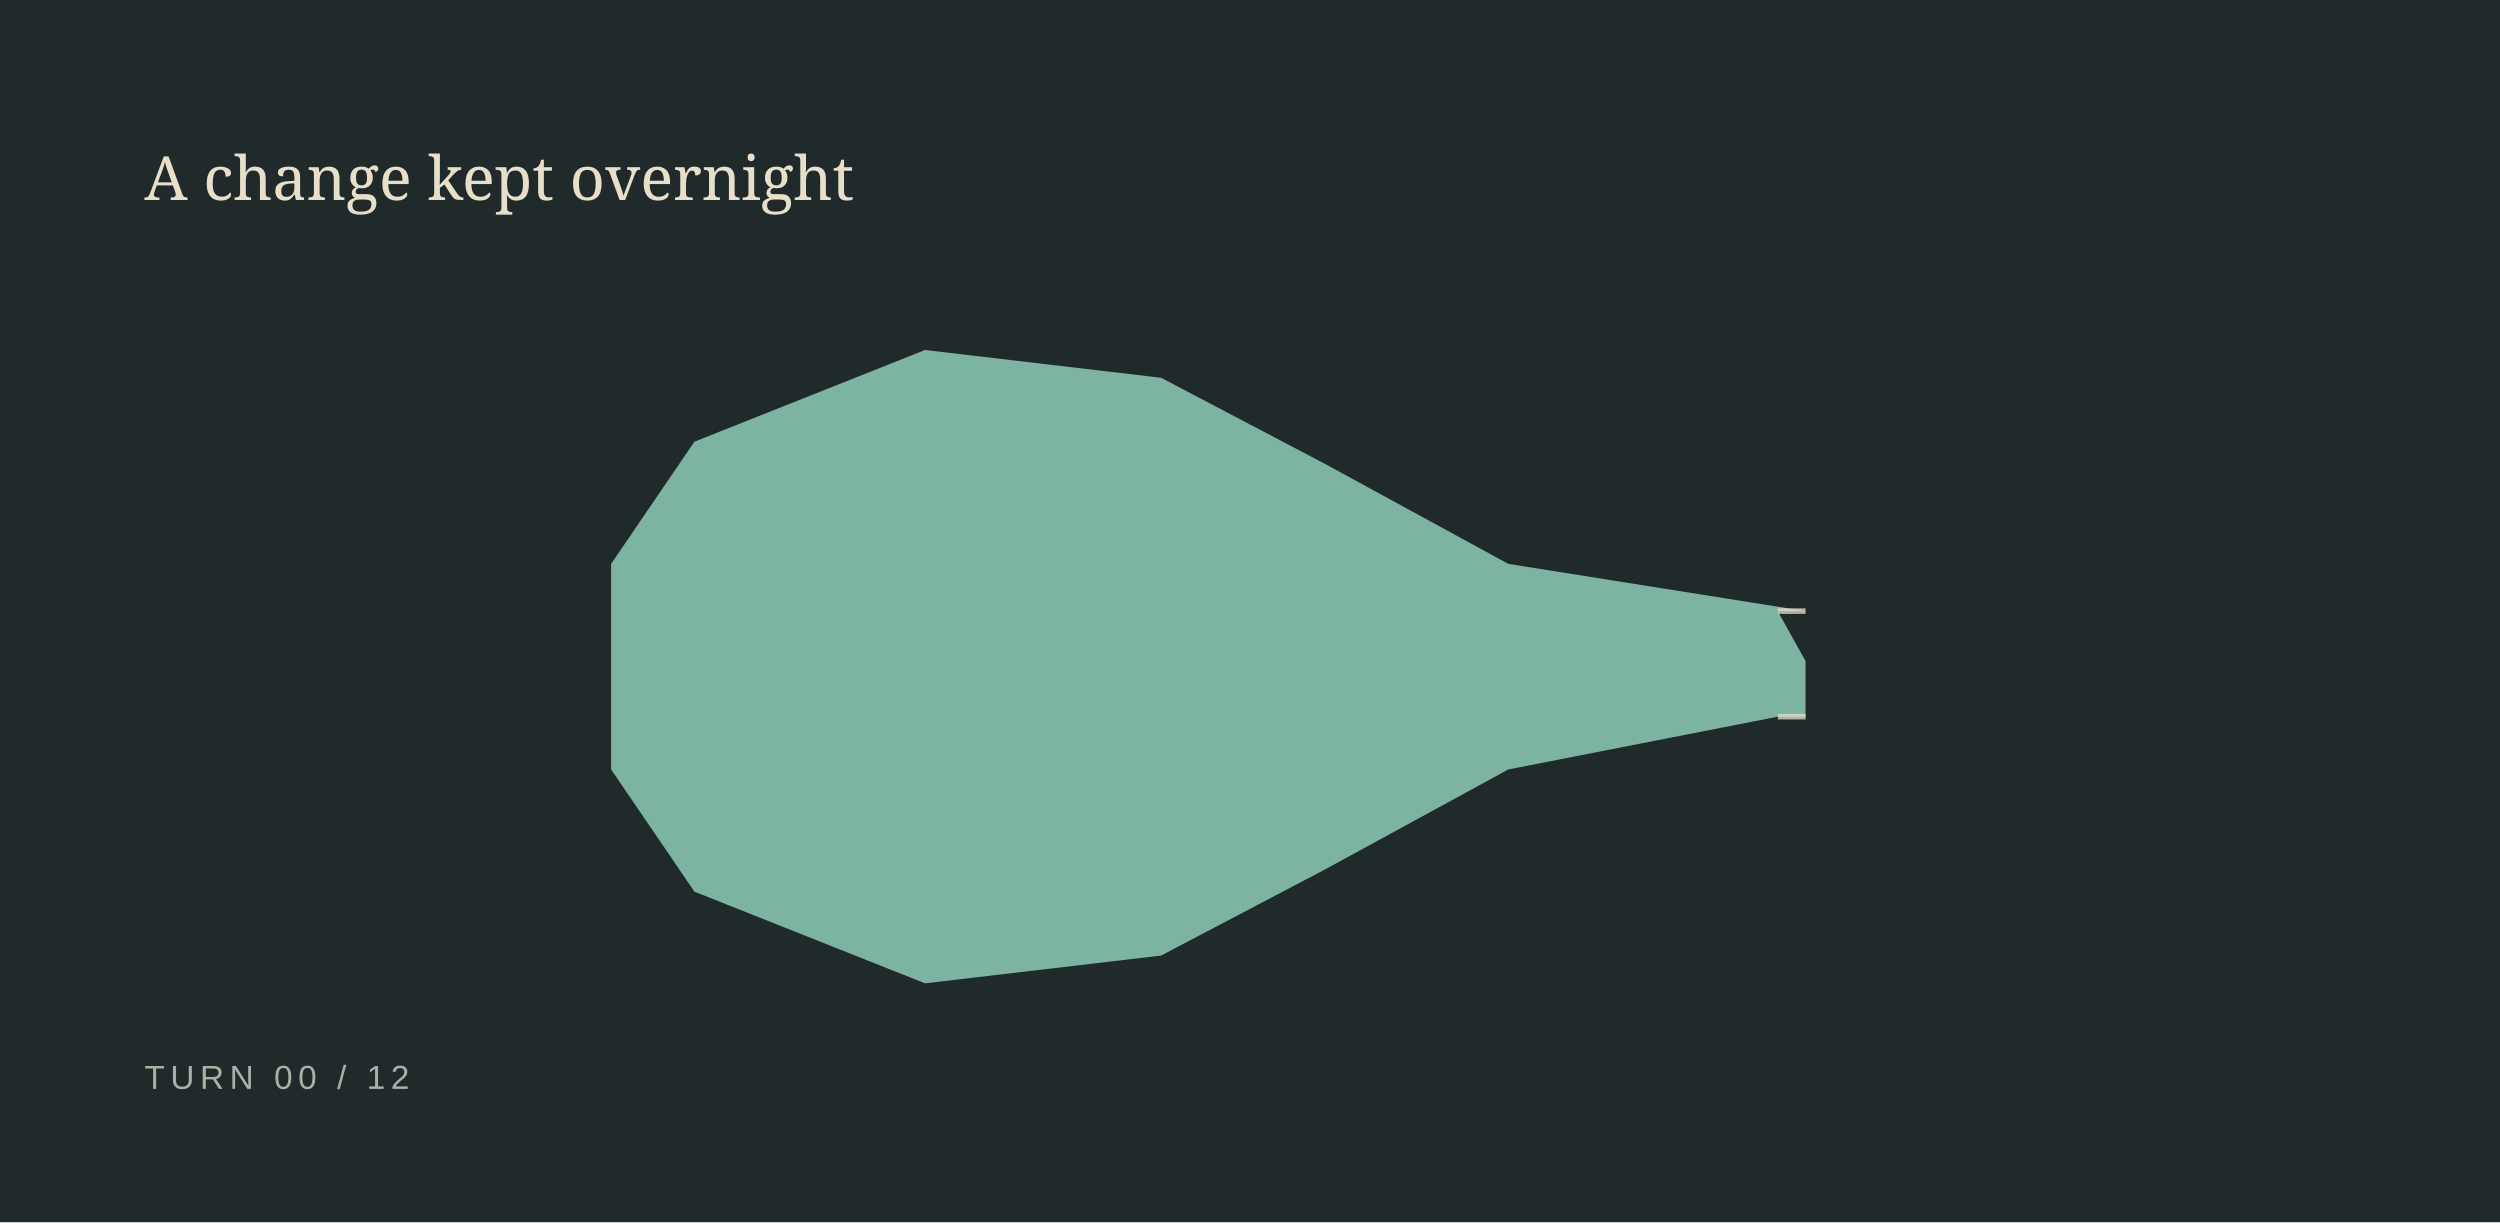
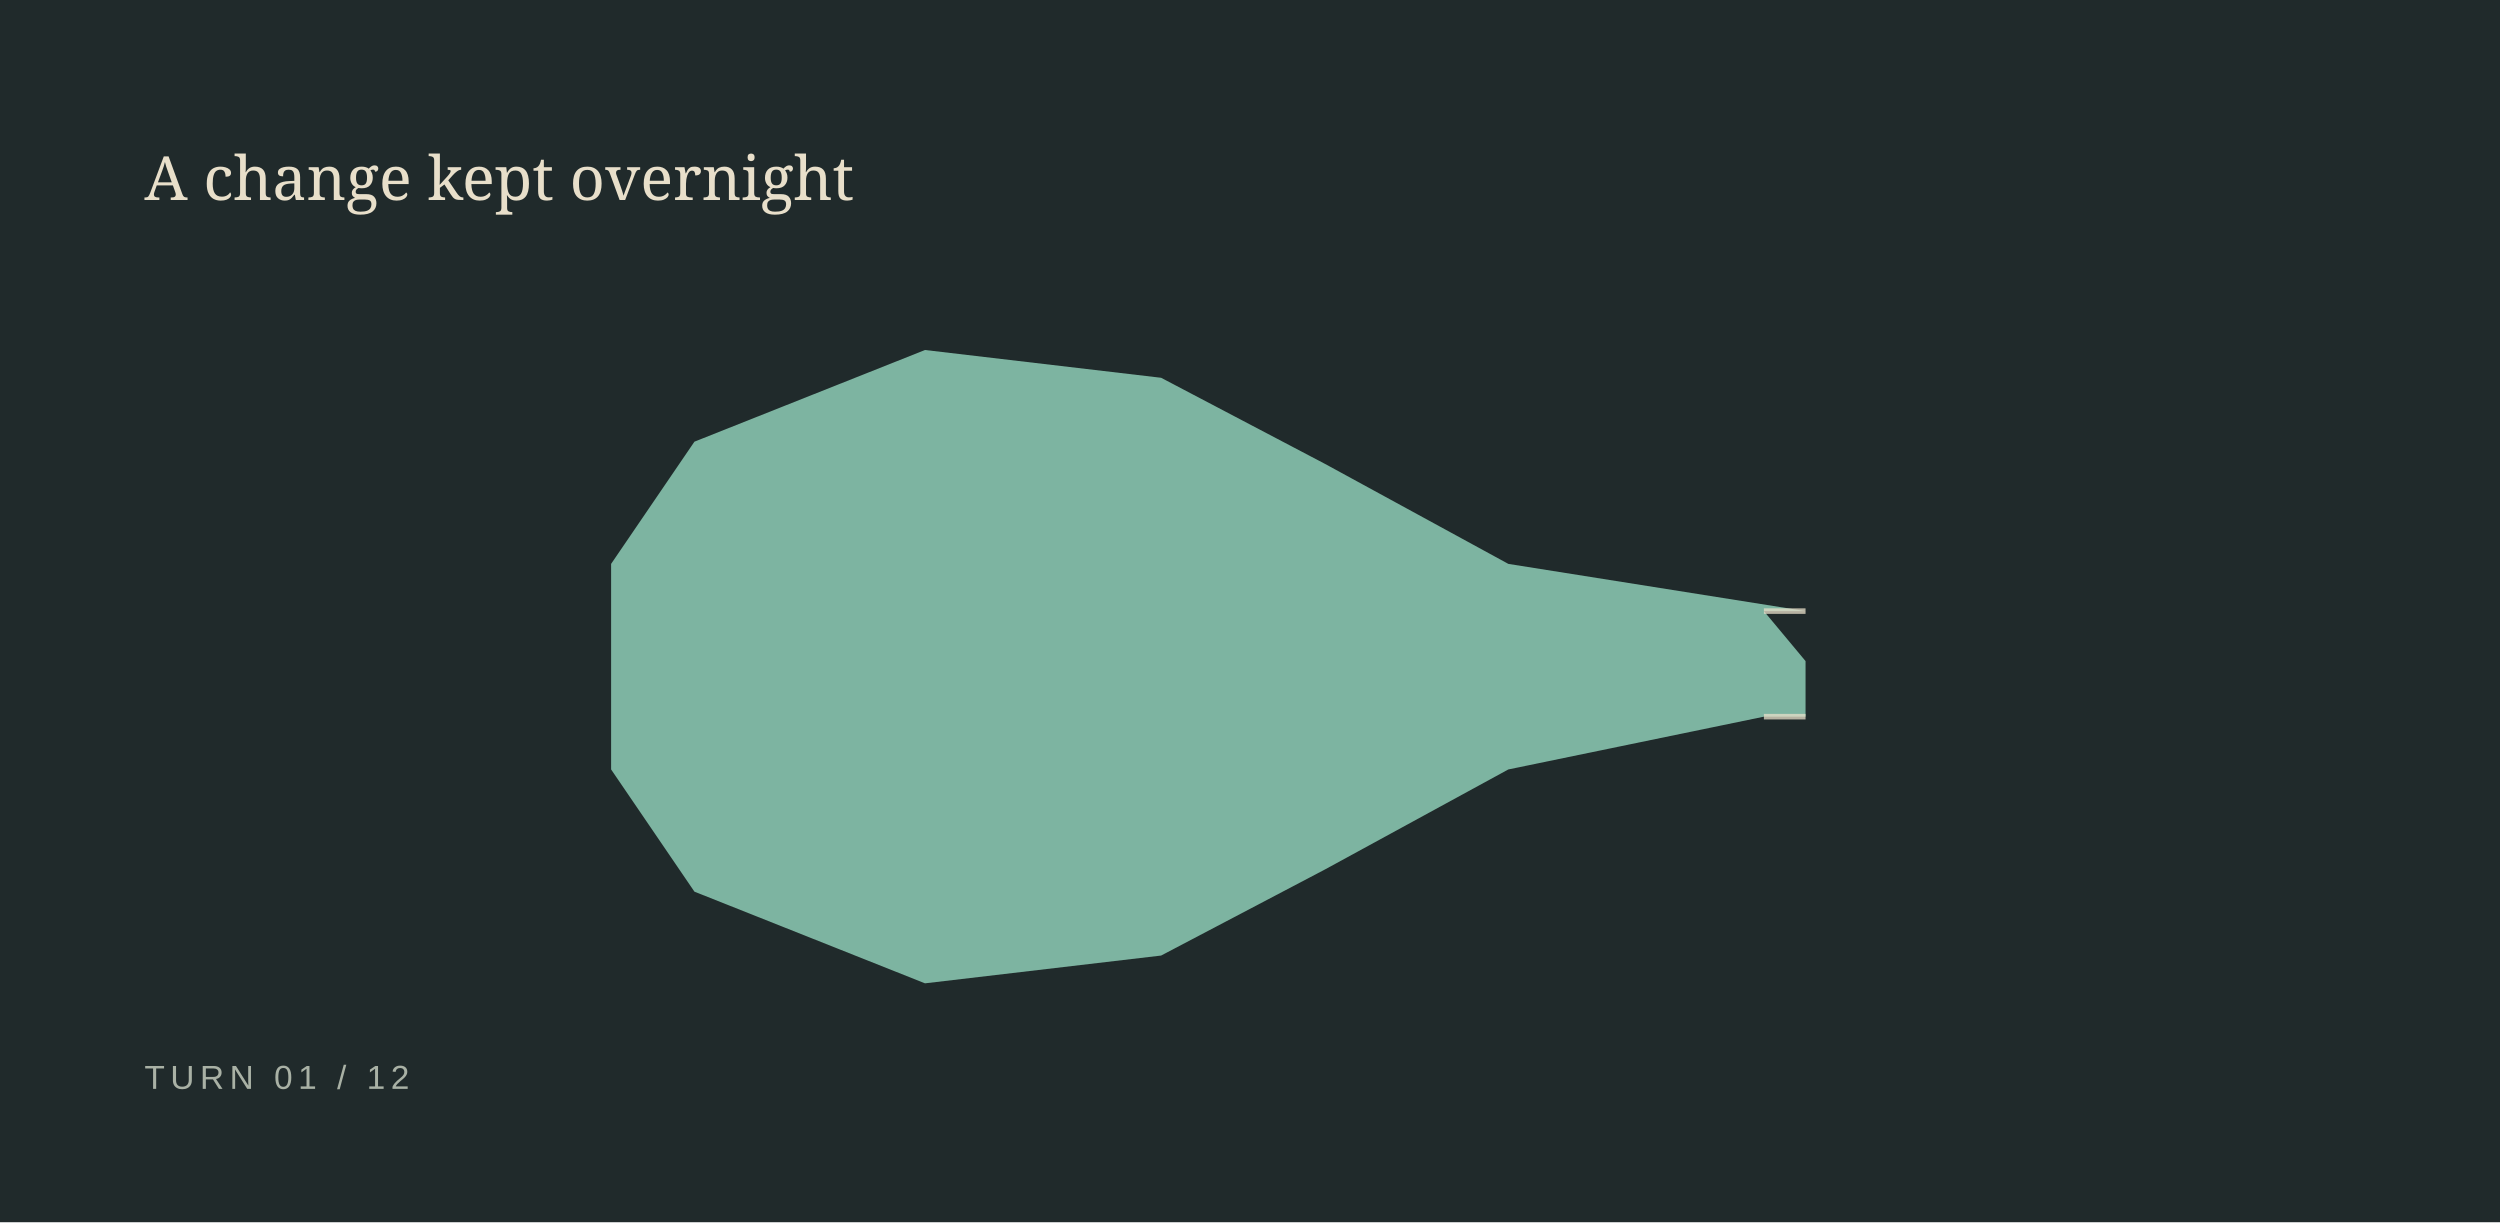
<svg xmlns="http://www.w3.org/2000/svg" viewBox="0 0 900 440" role="img" aria-labelledby="title desc">
  <rect width="900" height="440" fill="#202a2b" />
-   <path fill="#7db4a1" d="M250 159 L333 126 L418 136 L477 167 L543 203 L650 220 L640 220 L650 238 L650 258 L640 258 L543 277 L477 313 L418 344 L333 354 L250 321 L220 277 L220 203Z" />
-   <path fill="none" stroke="#e8dfca" stroke-width="2" d="M650 220H640 M650 258H640" opacity=".75" />
+   <path fill="#7db4a1" d="M250 159 L333 126 L418 136 L477 167 L543 203 L650 220 L635 220 L650 238 L650 258 L635 258 L543 277 L477 313 L418 344 L333 354 L250 321 L220 277 L220 203Z" />
+   <path fill="none" stroke="#e8dfca" stroke-width="2" d="M650 220H635 M650 258H635" opacity=".75" />
  <text x="52" y="72" fill="#e8dfca" font-family="Georgia,serif" font-size="22">A change kept overnight</text>
-   <text x="52" y="392" fill="#a9b1a5" font-family="Arial,sans-serif" font-size="12" letter-spacing="2">TURN 00 / 12</text>
+   <text x="52" y="392" fill="#a9b1a5" font-family="Arial,sans-serif" font-size="12" letter-spacing="2">TURN 01 / 12</text>
</svg>
